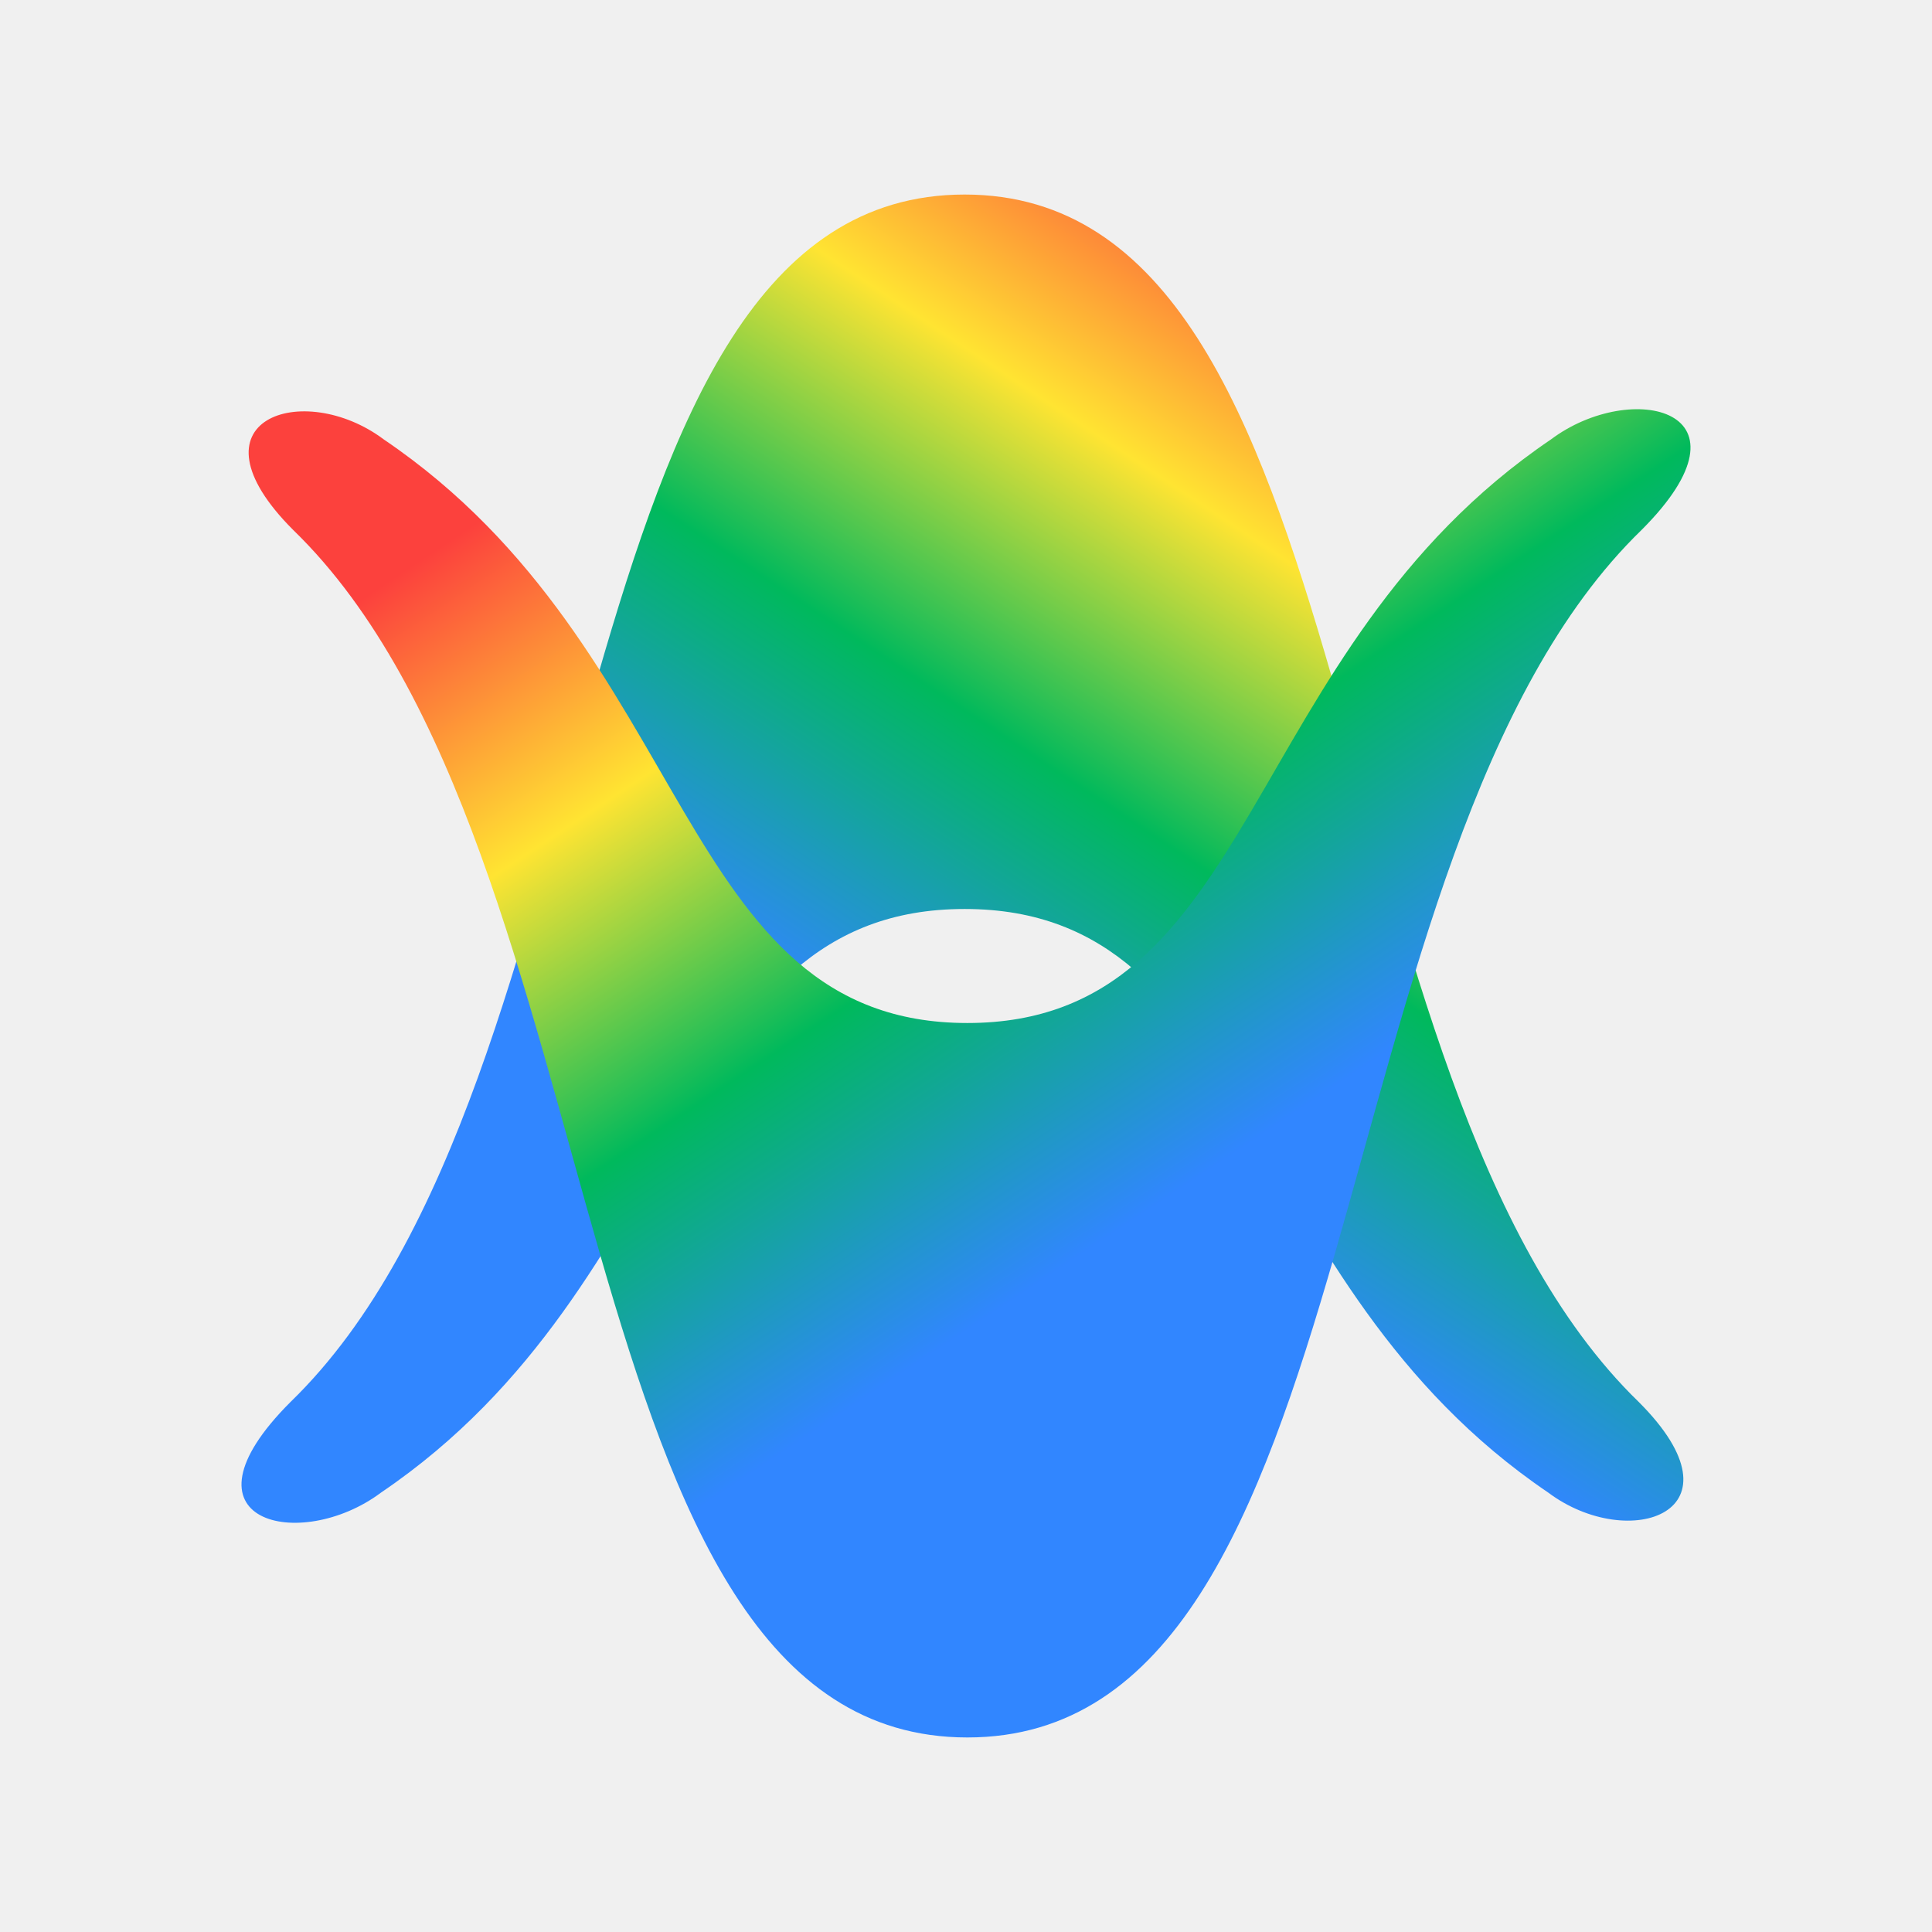
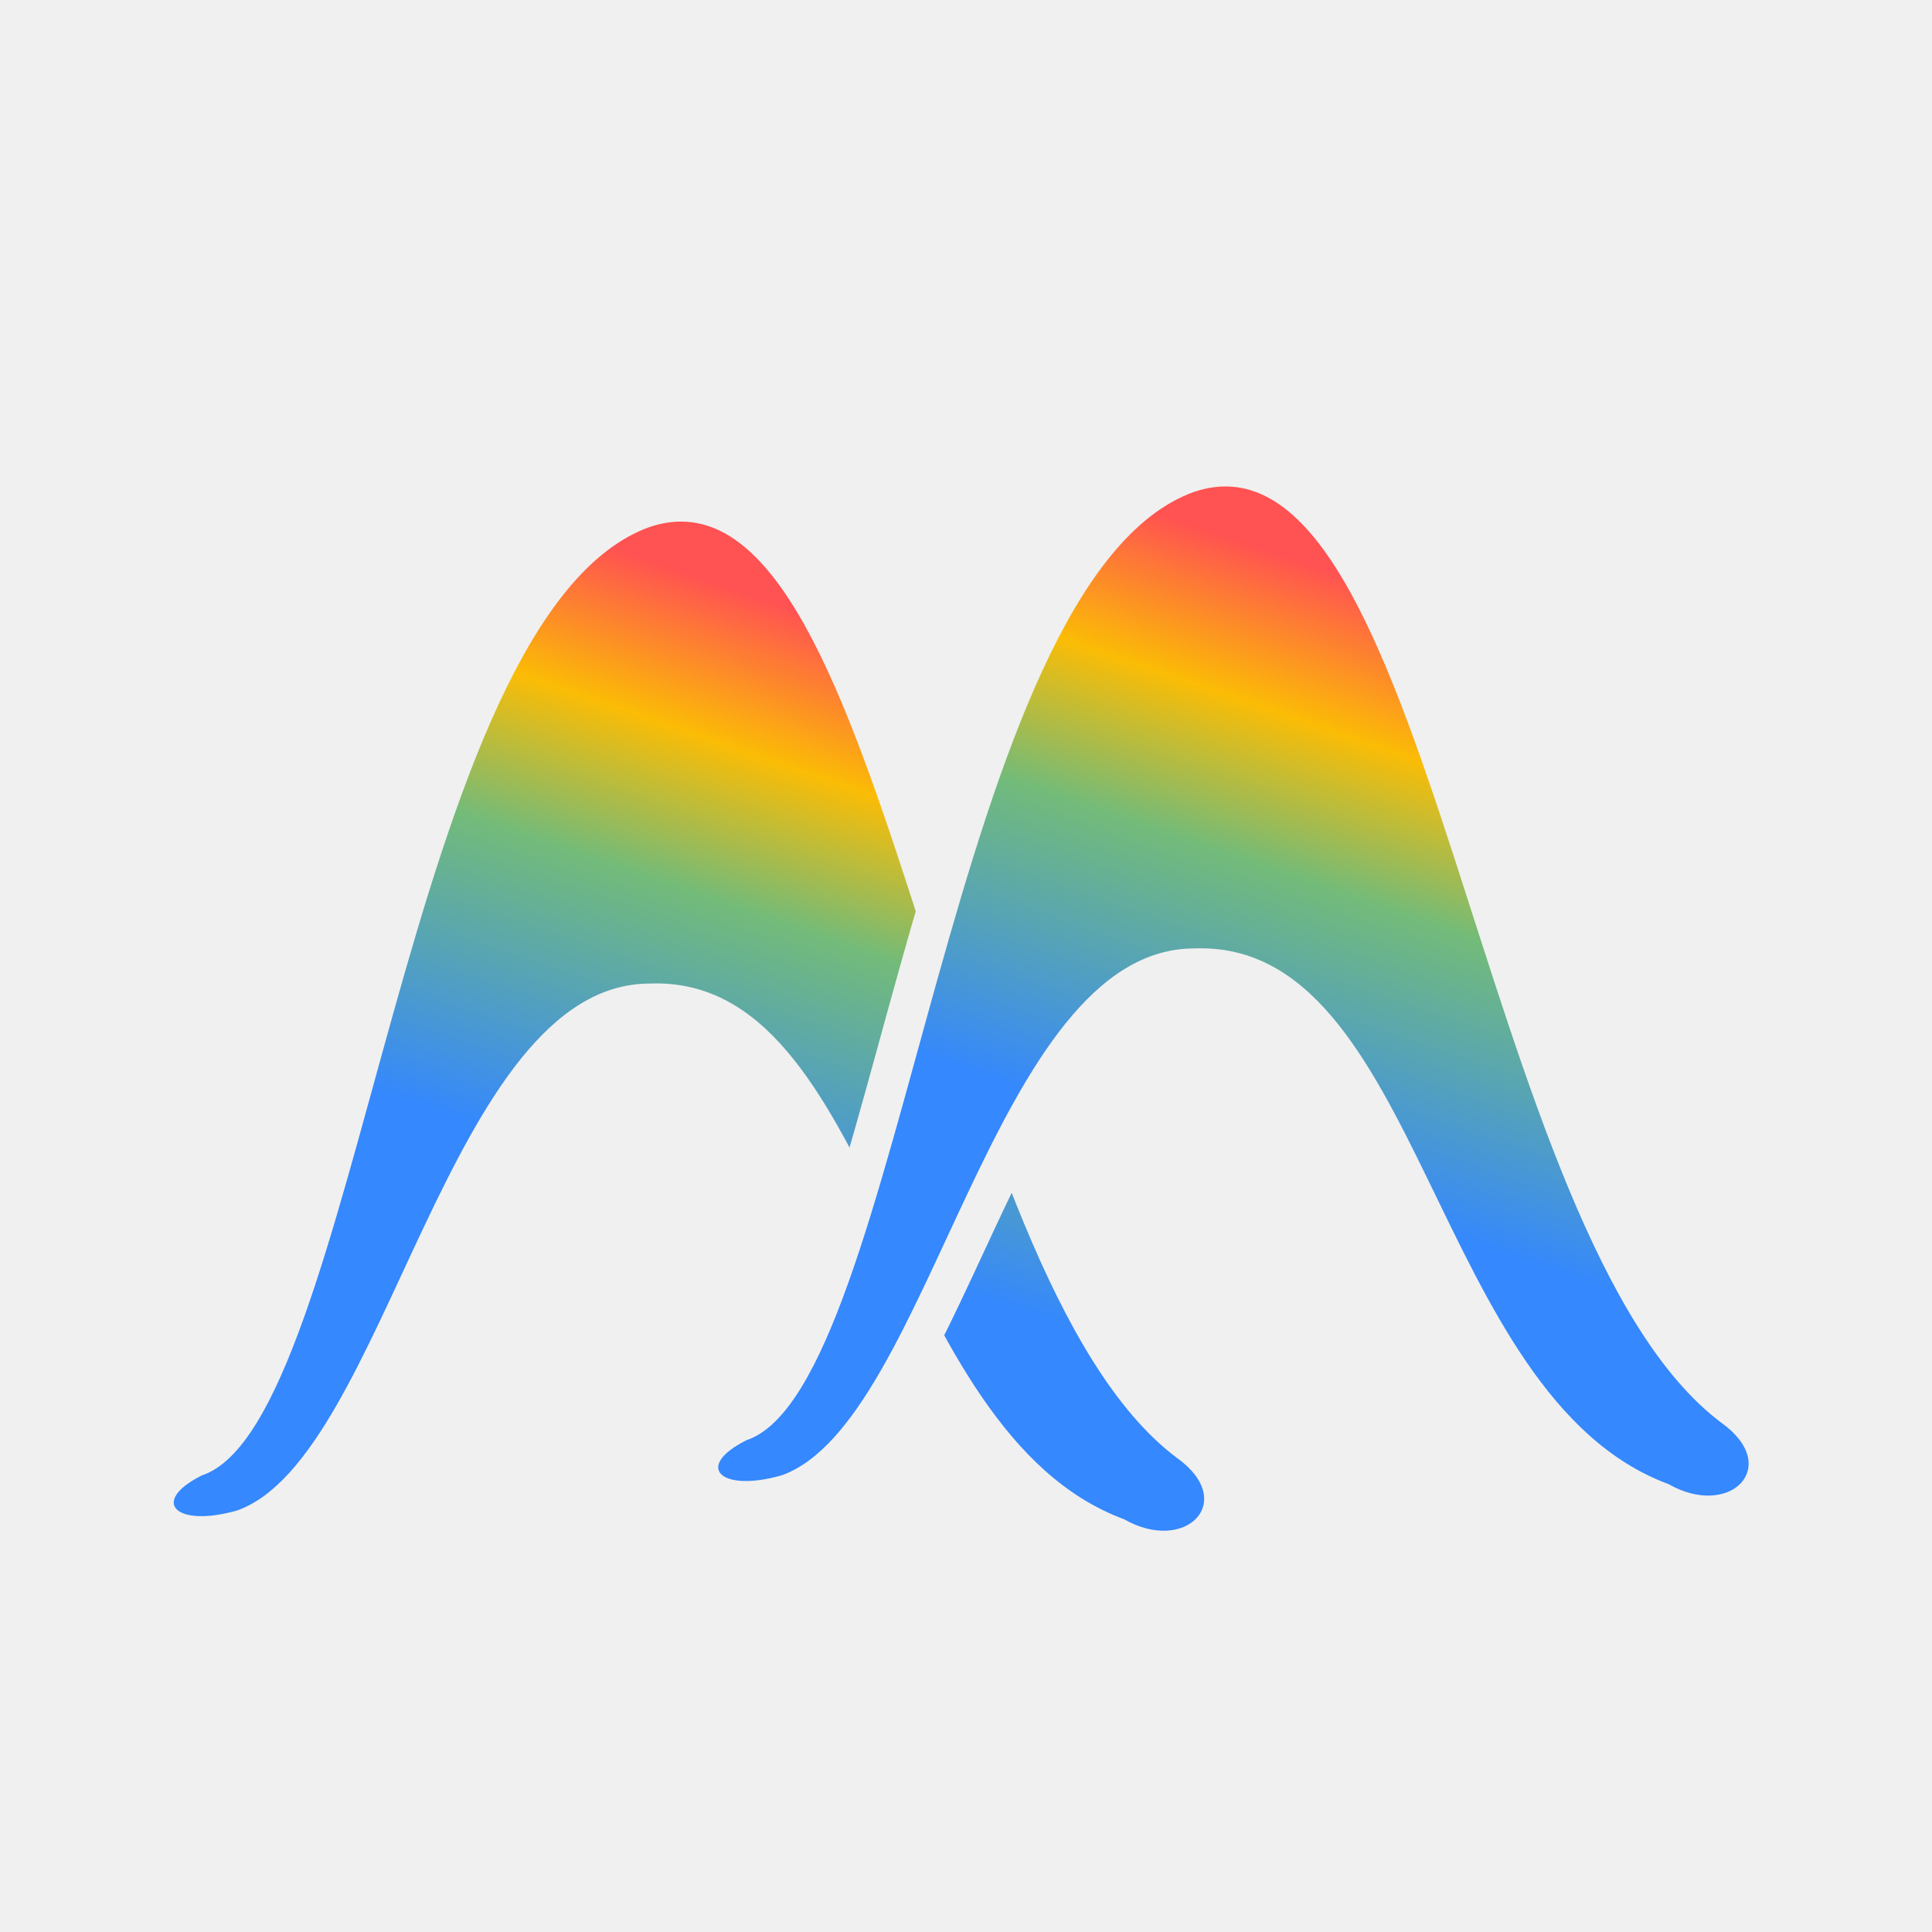
- <svg xmlns="http://www.w3.org/2000/svg" width="22" height="22" viewBox="0 0 180 180">
+ <svg xmlns="http://www.w3.org/2000/svg" width="22" height="22" viewBox="0 0 22 22">
  <defs>
-     <path id="antigravity-wave" d="M144.248 149.062C151.748 154.688 162.998 150.938 152.685 140.625C121.748 110.625 128.31 28.125 89.873 28.125C51.435 28.125 57.998 110.625 27.06 140.625C15.81 151.875 27.998 154.688 35.498 149.062C64.56 129.375 62.685 94.688 89.873 94.688C117.06 94.688 115.185 129.375 144.248 149.062Z" />
-     <linearGradient id="spectrum-up" x1="0" y1="1" x2=".72" y2="0">
-       <stop stop-color="#3186ff" />
-       <stop offset=".44" stop-color="#3186ff" />
-       <stop offset=".64" stop-color="#00b95c" />
-       <stop offset=".82" stop-color="#ffe432" />
-       <stop offset="1" stop-color="#fc413d" />
-     </linearGradient>
-     <linearGradient id="spectrum-down" x1="0" y1="0" x2=".72" y2="1">
-       <stop stop-color="#3186ff" />
-       <stop offset=".44" stop-color="#3186ff" />
-       <stop offset=".64" stop-color="#00b95c" />
-       <stop offset=".82" stop-color="#ffe432" />
-       <stop offset="1" stop-color="#fc413d" />
+     <path id="wave" d="M2.3 16.8C4.1 16.2 4.6 7 7.4 6C10.1 5.1 10.6 14.5 13.4 16.6C14.1 17.1 13.5 17.7 12.8 17.3C10.1 16.3 10 11.1 7.4 11.2C5.1 11.2 4.4 16.6 2.7 17.2C2 17.4 1.7 17.1 2.3 16.8Z" />
+     <mask id="overlap" maskUnits="userSpaceOnUse" x="0" y="0" width="22" height="22">
+       <rect width="22" height="22" fill="white" />
+       <use href="#wave" transform="translate(6.2 -.4)" fill="black" stroke="black" stroke-width=".9" stroke-linejoin="round" />
+     </mask>
+   </defs>
+   <defs>
+     <linearGradient id="spectrum" x1="0" y1="1" x2=".35" y2="0">
+       <stop stop-color="#3588fd" />
+       <stop offset=".45" stop-color="#3588fd" />
+       <stop offset=".72" stop-color="#73bb79" />
+       <stop offset=".86" stop-color="#fbbc05" />
+       <stop offset="1" stop-color="#ff5252" />
    </linearGradient>
  </defs>
-   <g>
-     <g transform="translate(0 -10)">
-       <use href="#antigravity-wave" fill="url(#spectrum-up)" />
-     </g>
-     <g transform="translate(0 10)">
-       <g transform="rotate(180 90 90)">
-         <use href="#antigravity-wave" fill="url(#spectrum-down)" />
-       </g>
-     </g>
+   <g fill="url(#spectrum)">
+     <use href="#wave" mask="url(#overlap)" />
+     <use href="#wave" transform="translate(6.2 -.4)" />
  </g>
</svg>
